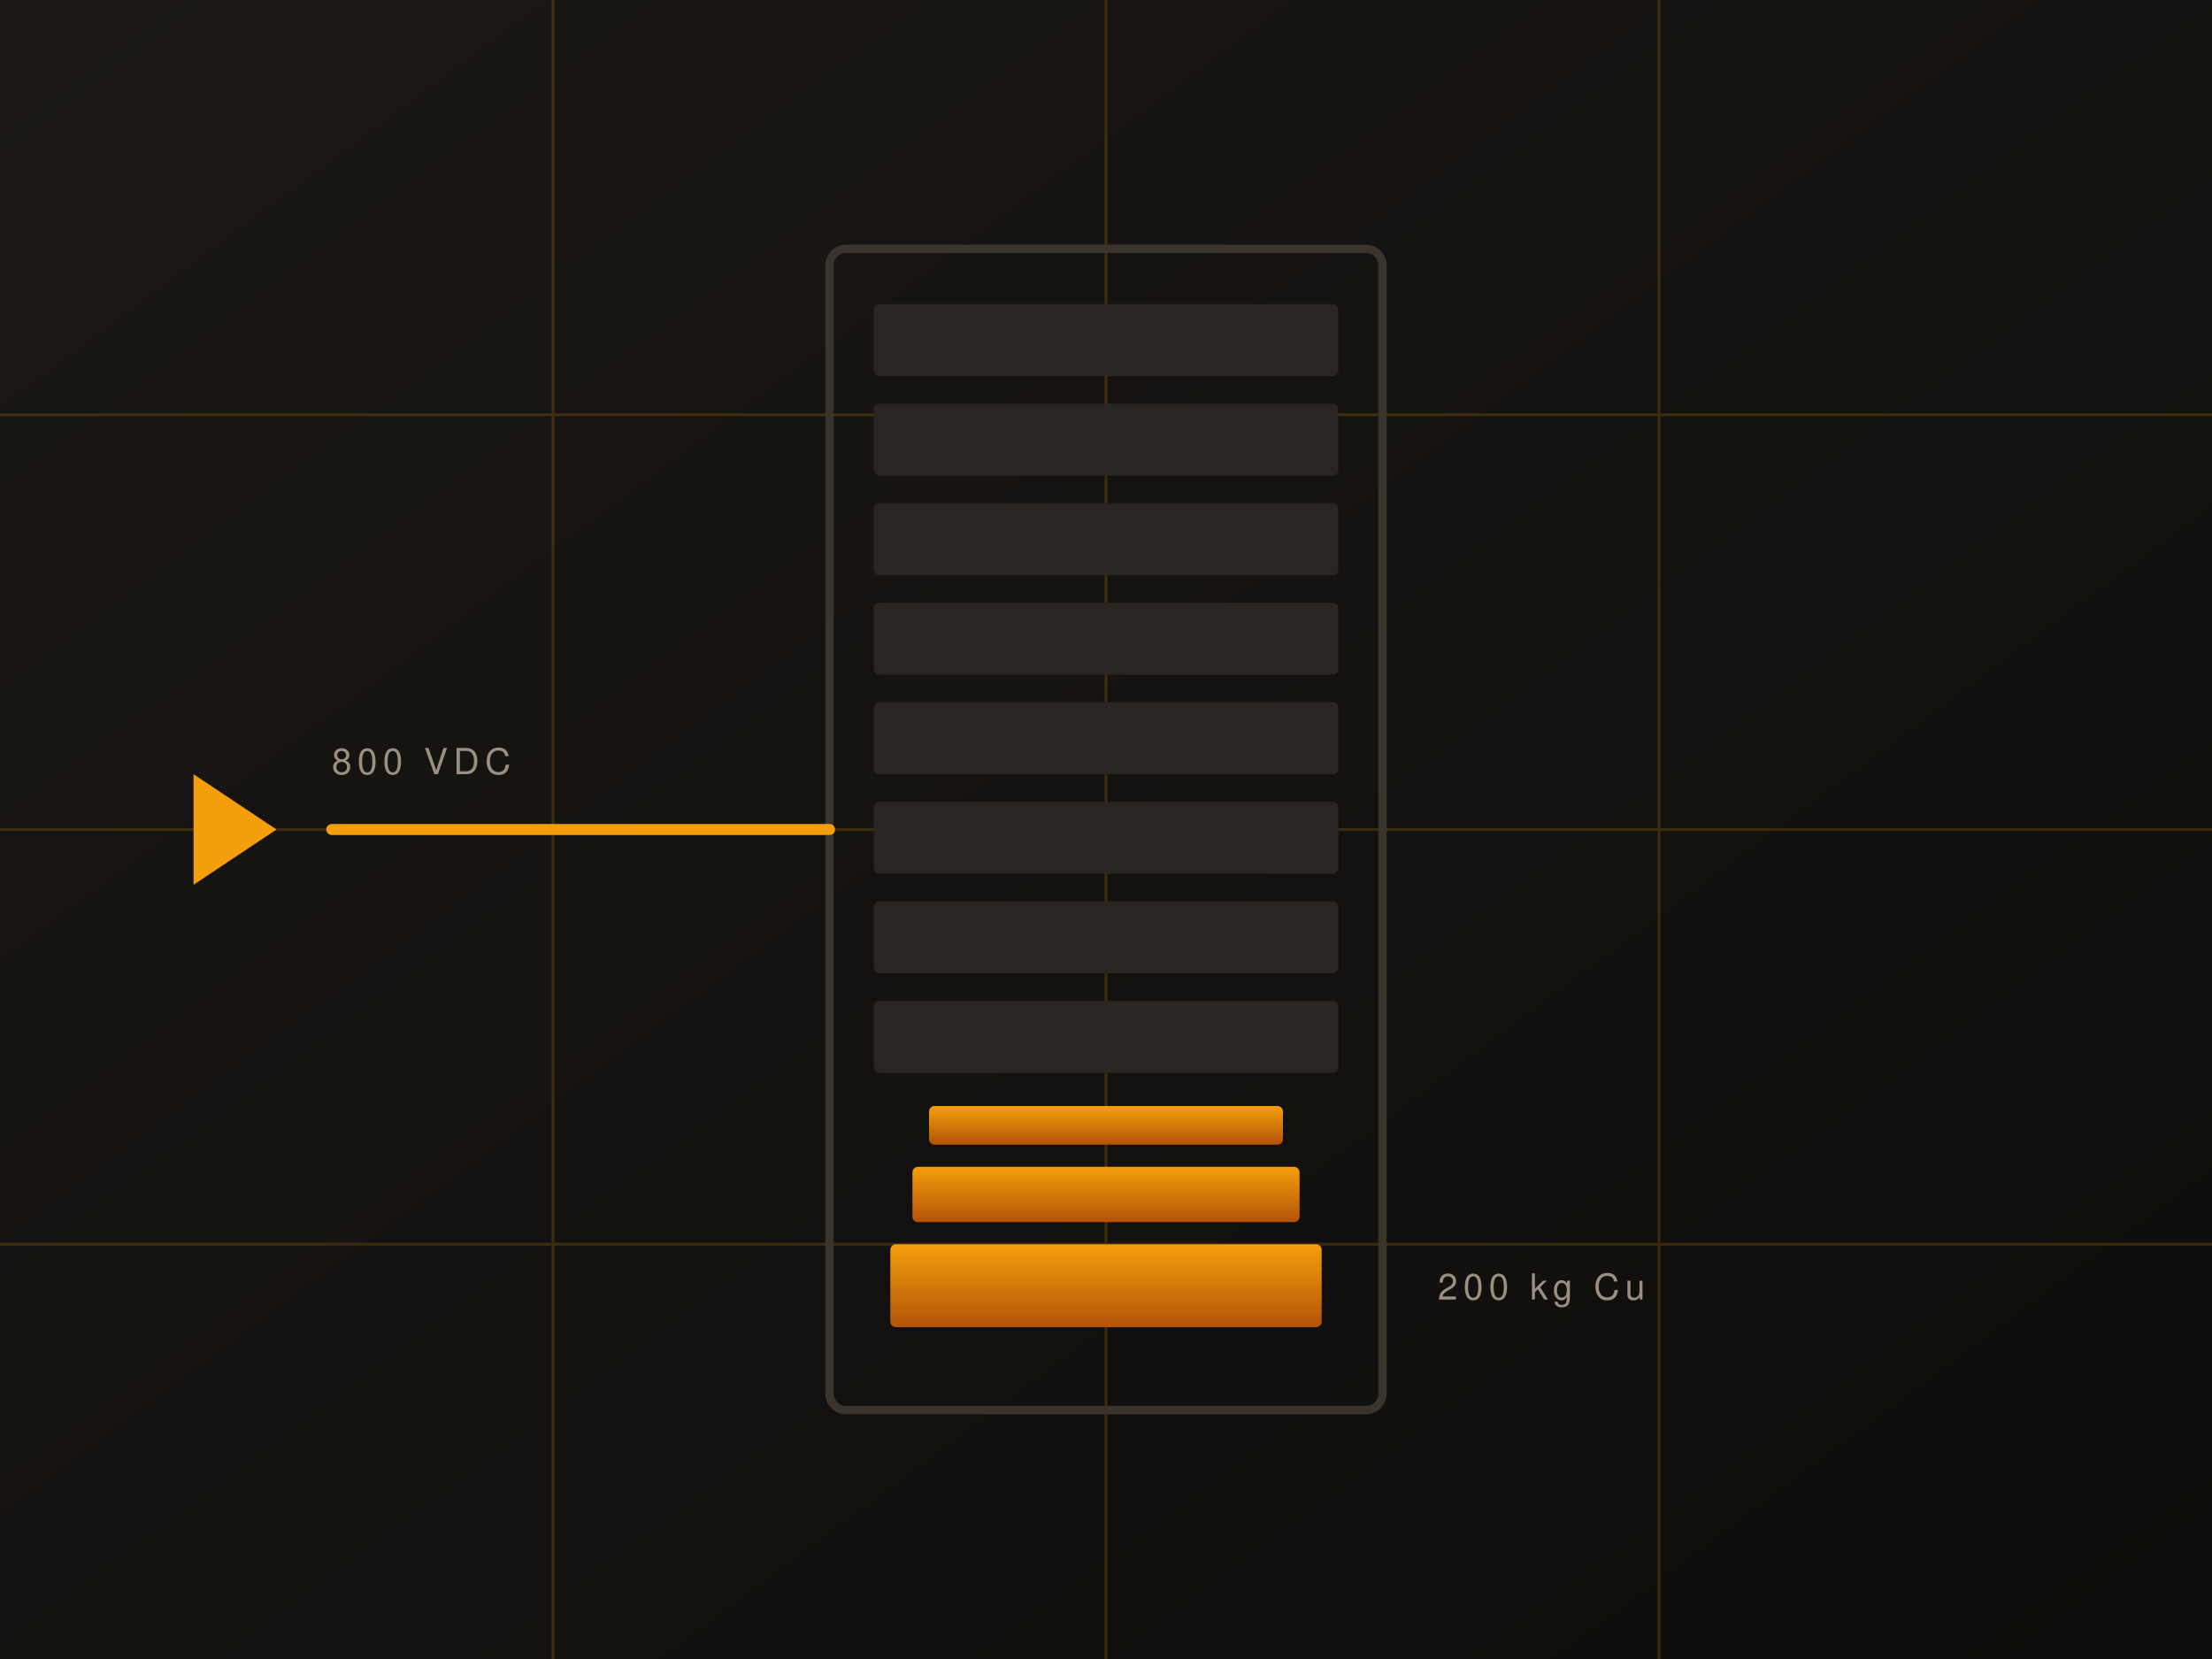
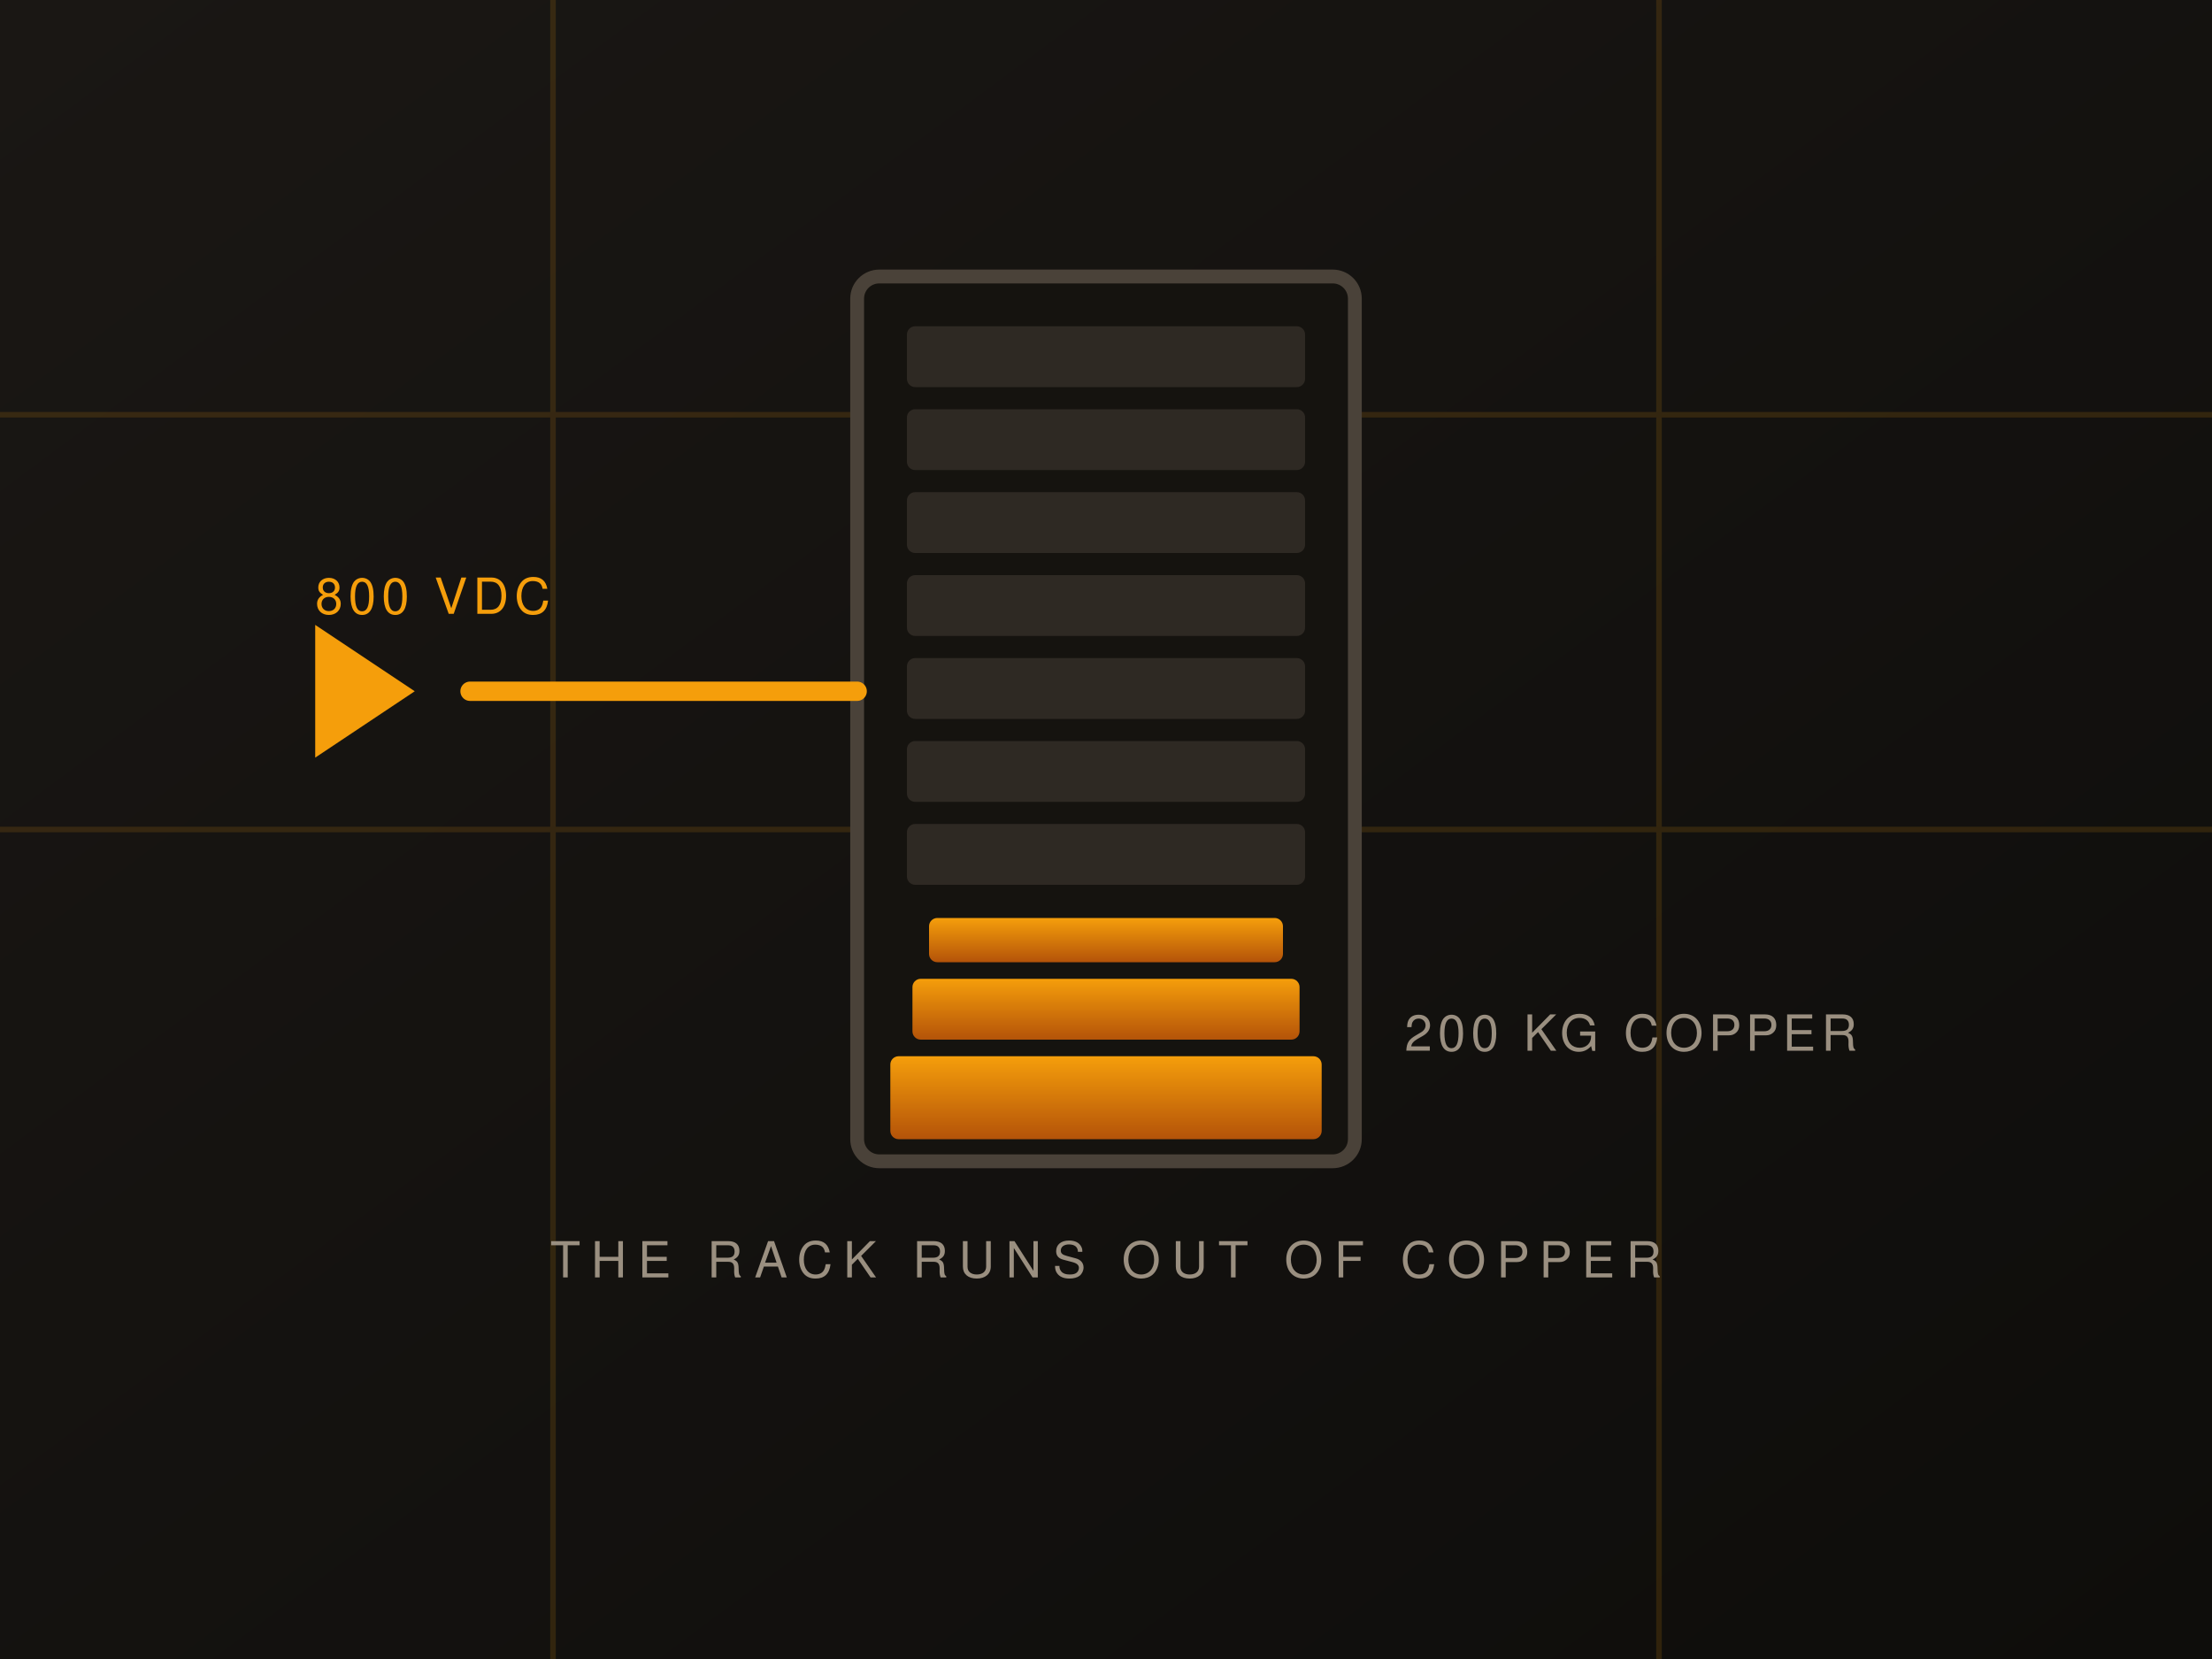
<svg xmlns="http://www.w3.org/2000/svg" viewBox="0 0 800 600">
  <defs>
-     <linearGradient id="bg" x1="0" y1="0" x2="1" y2="1">
+     <linearGradient id="g" x1="0" y1="0" x2="1" y2="1">
      <stop offset="0" stop-color="#1a1714" />
      <stop offset="1" stop-color="#0e0d0b" />
    </linearGradient>
    <linearGradient id="cu" x1="0" y1="0" x2="0" y2="1">
      <stop offset="0" stop-color="#f59e0b" />
      <stop offset="1" stop-color="#b45309" />
    </linearGradient>
  </defs>
-   <rect width="800" height="600" fill="url(#bg)" />
-   <g opacity=".18" stroke="#f59e0b" stroke-width="1">
-     <path d="M0 150H800M0 300H800M0 450H800M200 0V600M400 0V600M600 0V600" />
+   <rect width="800" height="600" fill="url(#g)" />
+   <g opacity=".14" stroke="#f59e0b" stroke-width="2">
+     <path d="M0 150H800M0 300H800M200 0V600M600 0V600" />
  </g>
-   <rect x="300" y="90" width="200" height="420" rx="6" fill="none" stroke="#3b342c" stroke-width="3" />
-   <g fill="#2a2520">
-     <rect x="316" y="110" width="168" height="26" rx="2" />
-     <rect x="316" y="146" width="168" height="26" rx="2" />
-     <rect x="316" y="182" width="168" height="26" rx="2" />
-     <rect x="316" y="218" width="168" height="26" rx="2" />
-     <rect x="316" y="254" width="168" height="26" rx="2" />
-     <rect x="316" y="290" width="168" height="26" rx="2" />
-     <rect x="316" y="326" width="168" height="26" rx="2" />
-     <rect x="316" y="362" width="168" height="26" rx="2" />
+   <rect x="310" y="100" width="180" height="320" rx="8" fill="#15130f" stroke="#4a4239" stroke-width="5" />
+   <g fill="#2e2923">
+     <rect x="328" y="118" width="144" height="22" rx="3" />
+     <rect x="328" y="148" width="144" height="22" rx="3" />
+     <rect x="328" y="178" width="144" height="22" rx="3" />
+     <rect x="328" y="208" width="144" height="22" rx="3" />
+     <rect x="328" y="238" width="144" height="22" rx="3" />
+     <rect x="328" y="268" width="144" height="22" rx="3" />
+     <rect x="328" y="298" width="144" height="22" rx="3" />
  </g>
-   <rect x="336" y="400" width="128" height="14" rx="2" fill="url(#cu)" />
-   <rect x="330" y="422" width="140" height="20" rx="2" fill="url(#cu)" />
-   <rect x="322" y="450" width="156" height="30" rx="2" fill="url(#cu)" />
-   <path d="M120 300H300" stroke="#f59e0b" stroke-width="4" stroke-linecap="round" />
-   <path d="M100 300l-30-20v40z" fill="#f59e0b" />
-   <text x="120" y="280" font-family="-apple-system,Helvetica,Arial,sans-serif" font-size="13" fill="#9a8f80" letter-spacing="2">800 VDC</text>
-   <text x="520" y="470" font-family="-apple-system,Helvetica,Arial,sans-serif" font-size="13" fill="#9a8f80" letter-spacing="2">200 kg Cu</text>
+   <rect x="336" y="332" width="128" height="16" rx="3" fill="url(#cu)" />
+   <rect x="330" y="354" width="140" height="22" rx="3" fill="url(#cu)" />
+   <rect x="322" y="382" width="156" height="30" rx="3" fill="url(#cu)" />
+   <path d="M170 250 H310" stroke="#f59e0b" stroke-width="7" stroke-linecap="round" />
+   <path d="M150 250 l-36 -24 v48 z" fill="#f59e0b" />
+   <text x="114" y="222" font-family="-apple-system,Helvetica,Arial,sans-serif" font-size="18" fill="#f59e0b" letter-spacing="2" text-anchor="start">800 VDC</text>
+   <text x="508" y="380" font-family="-apple-system,Helvetica,Arial,sans-serif" font-size="18" fill="#9a8f80" letter-spacing="2" text-anchor="start">200 KG COPPER</text>
+   <text x="400" y="462" font-family="-apple-system,Helvetica,Arial,sans-serif" font-size="18" fill="#9a8f80" letter-spacing="4" text-anchor="middle">THE RACK RUNS OUT OF COPPER</text>
</svg>
